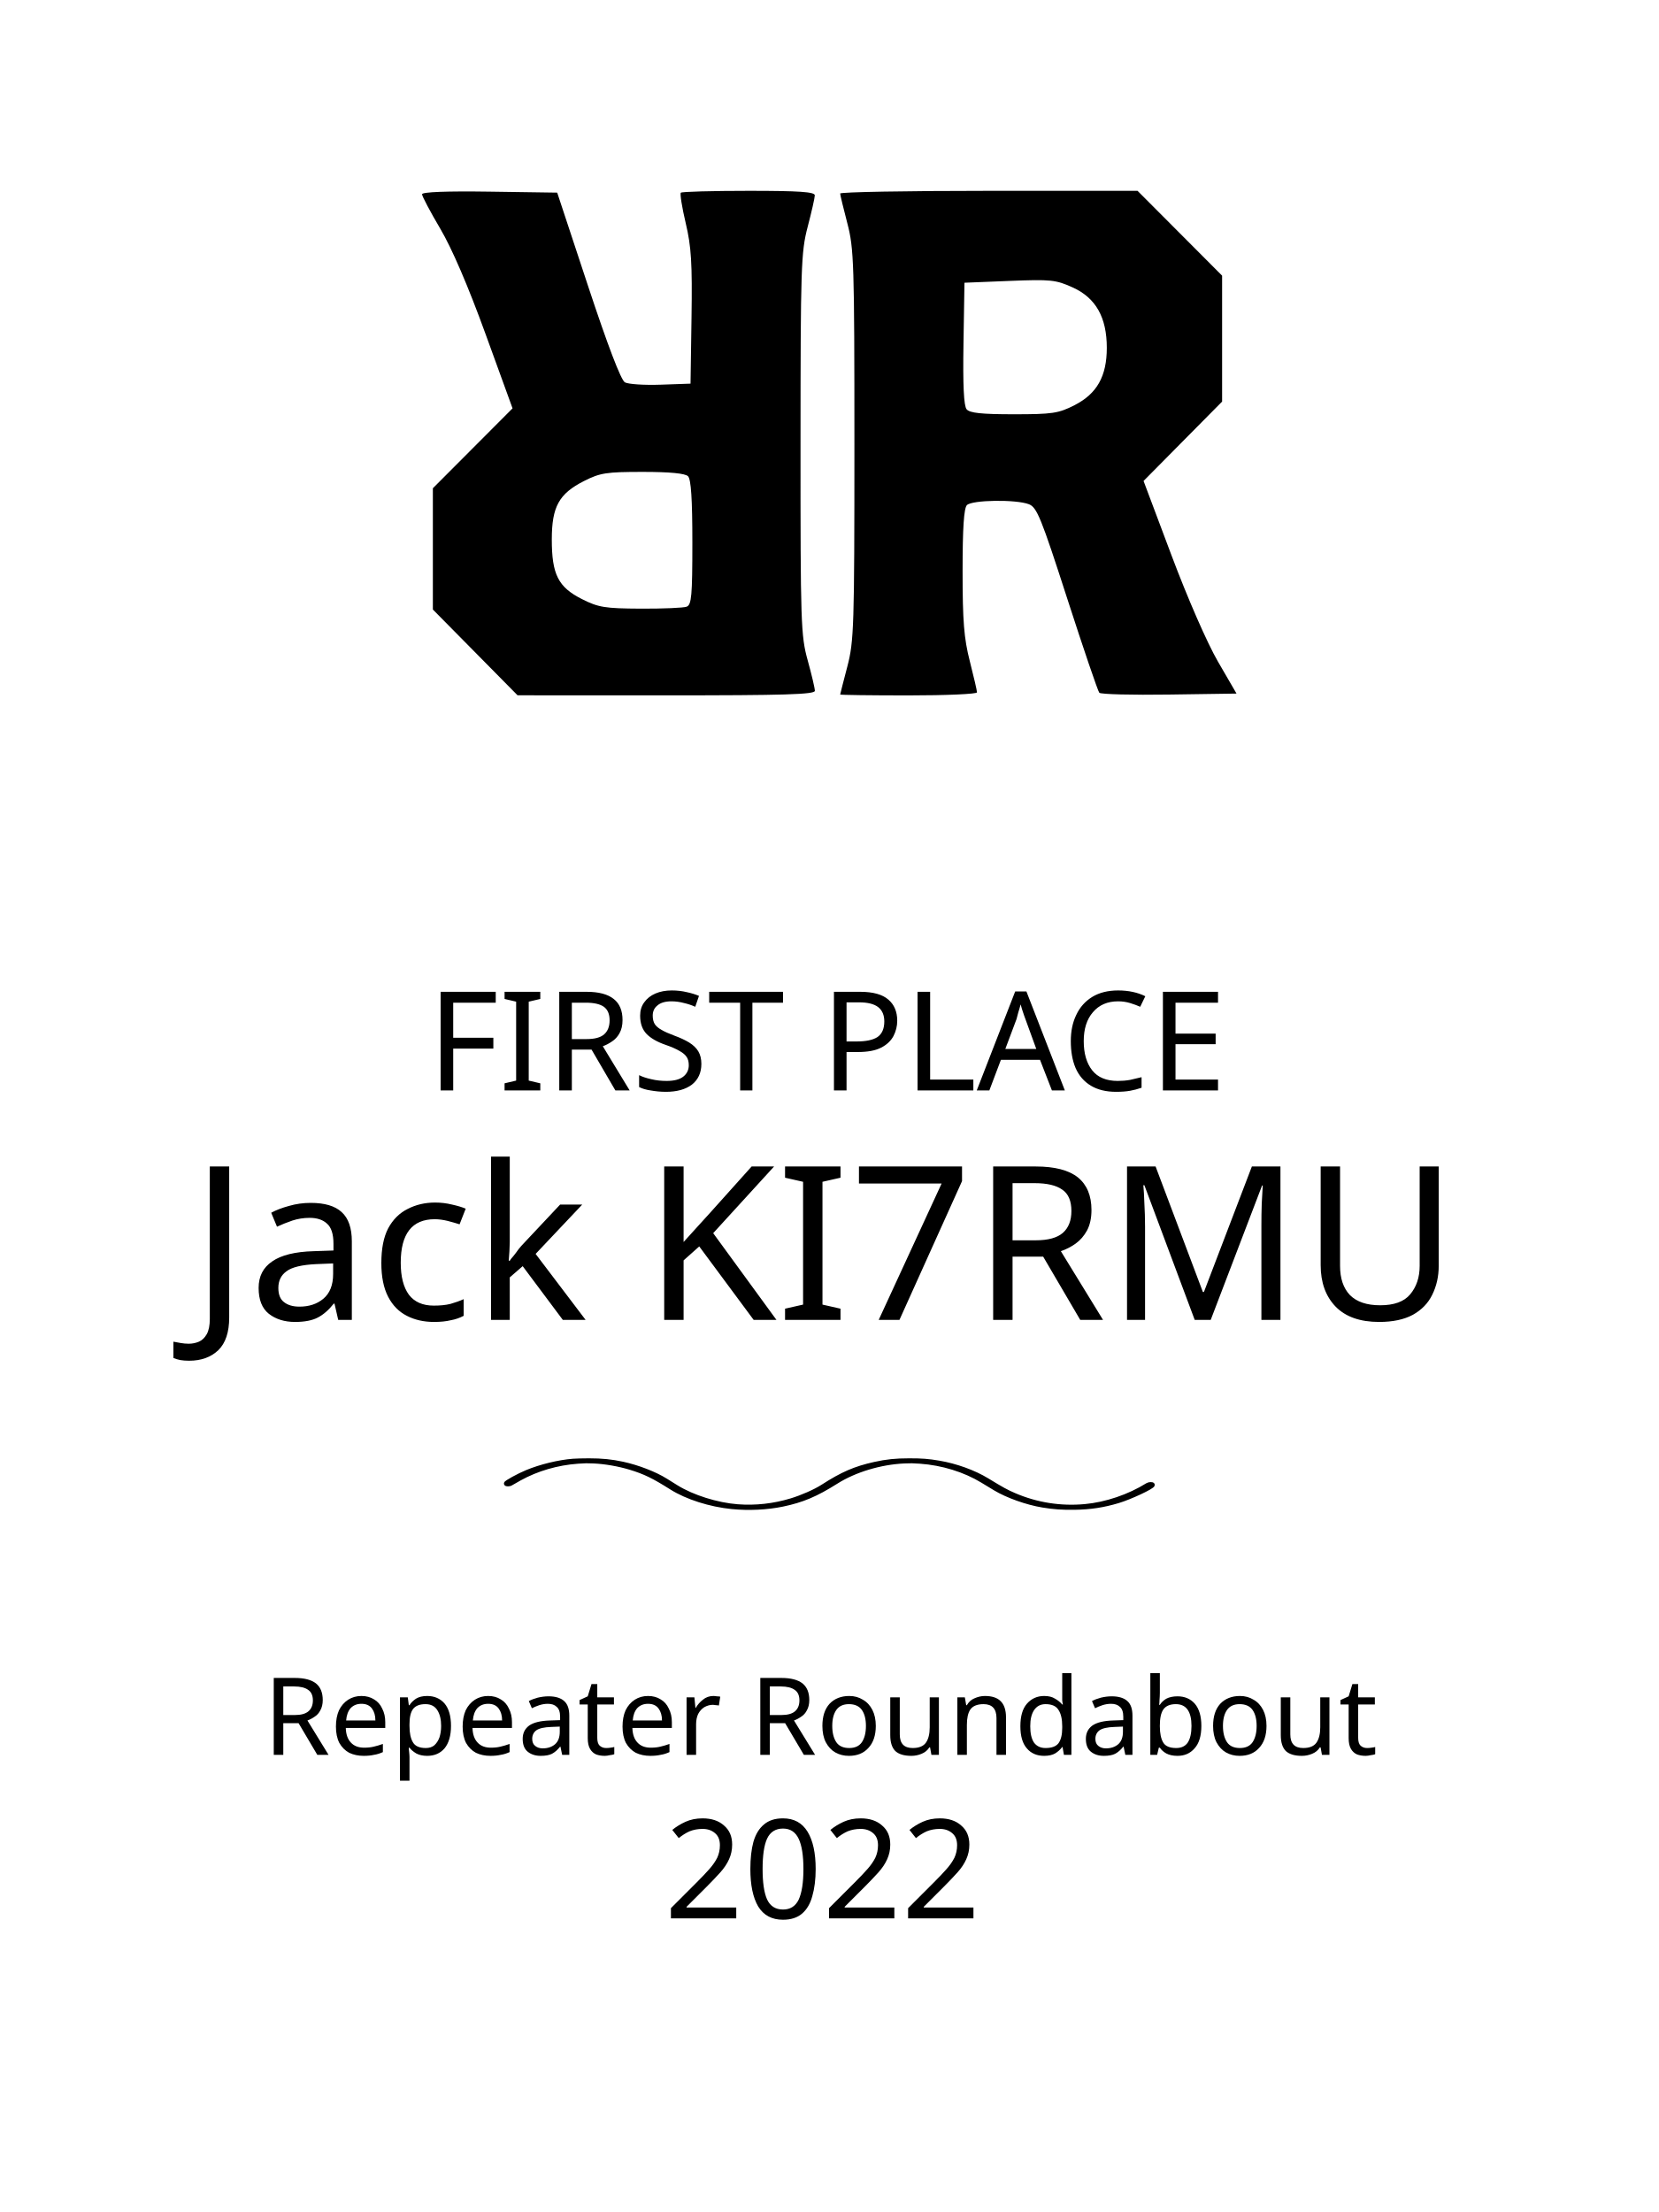
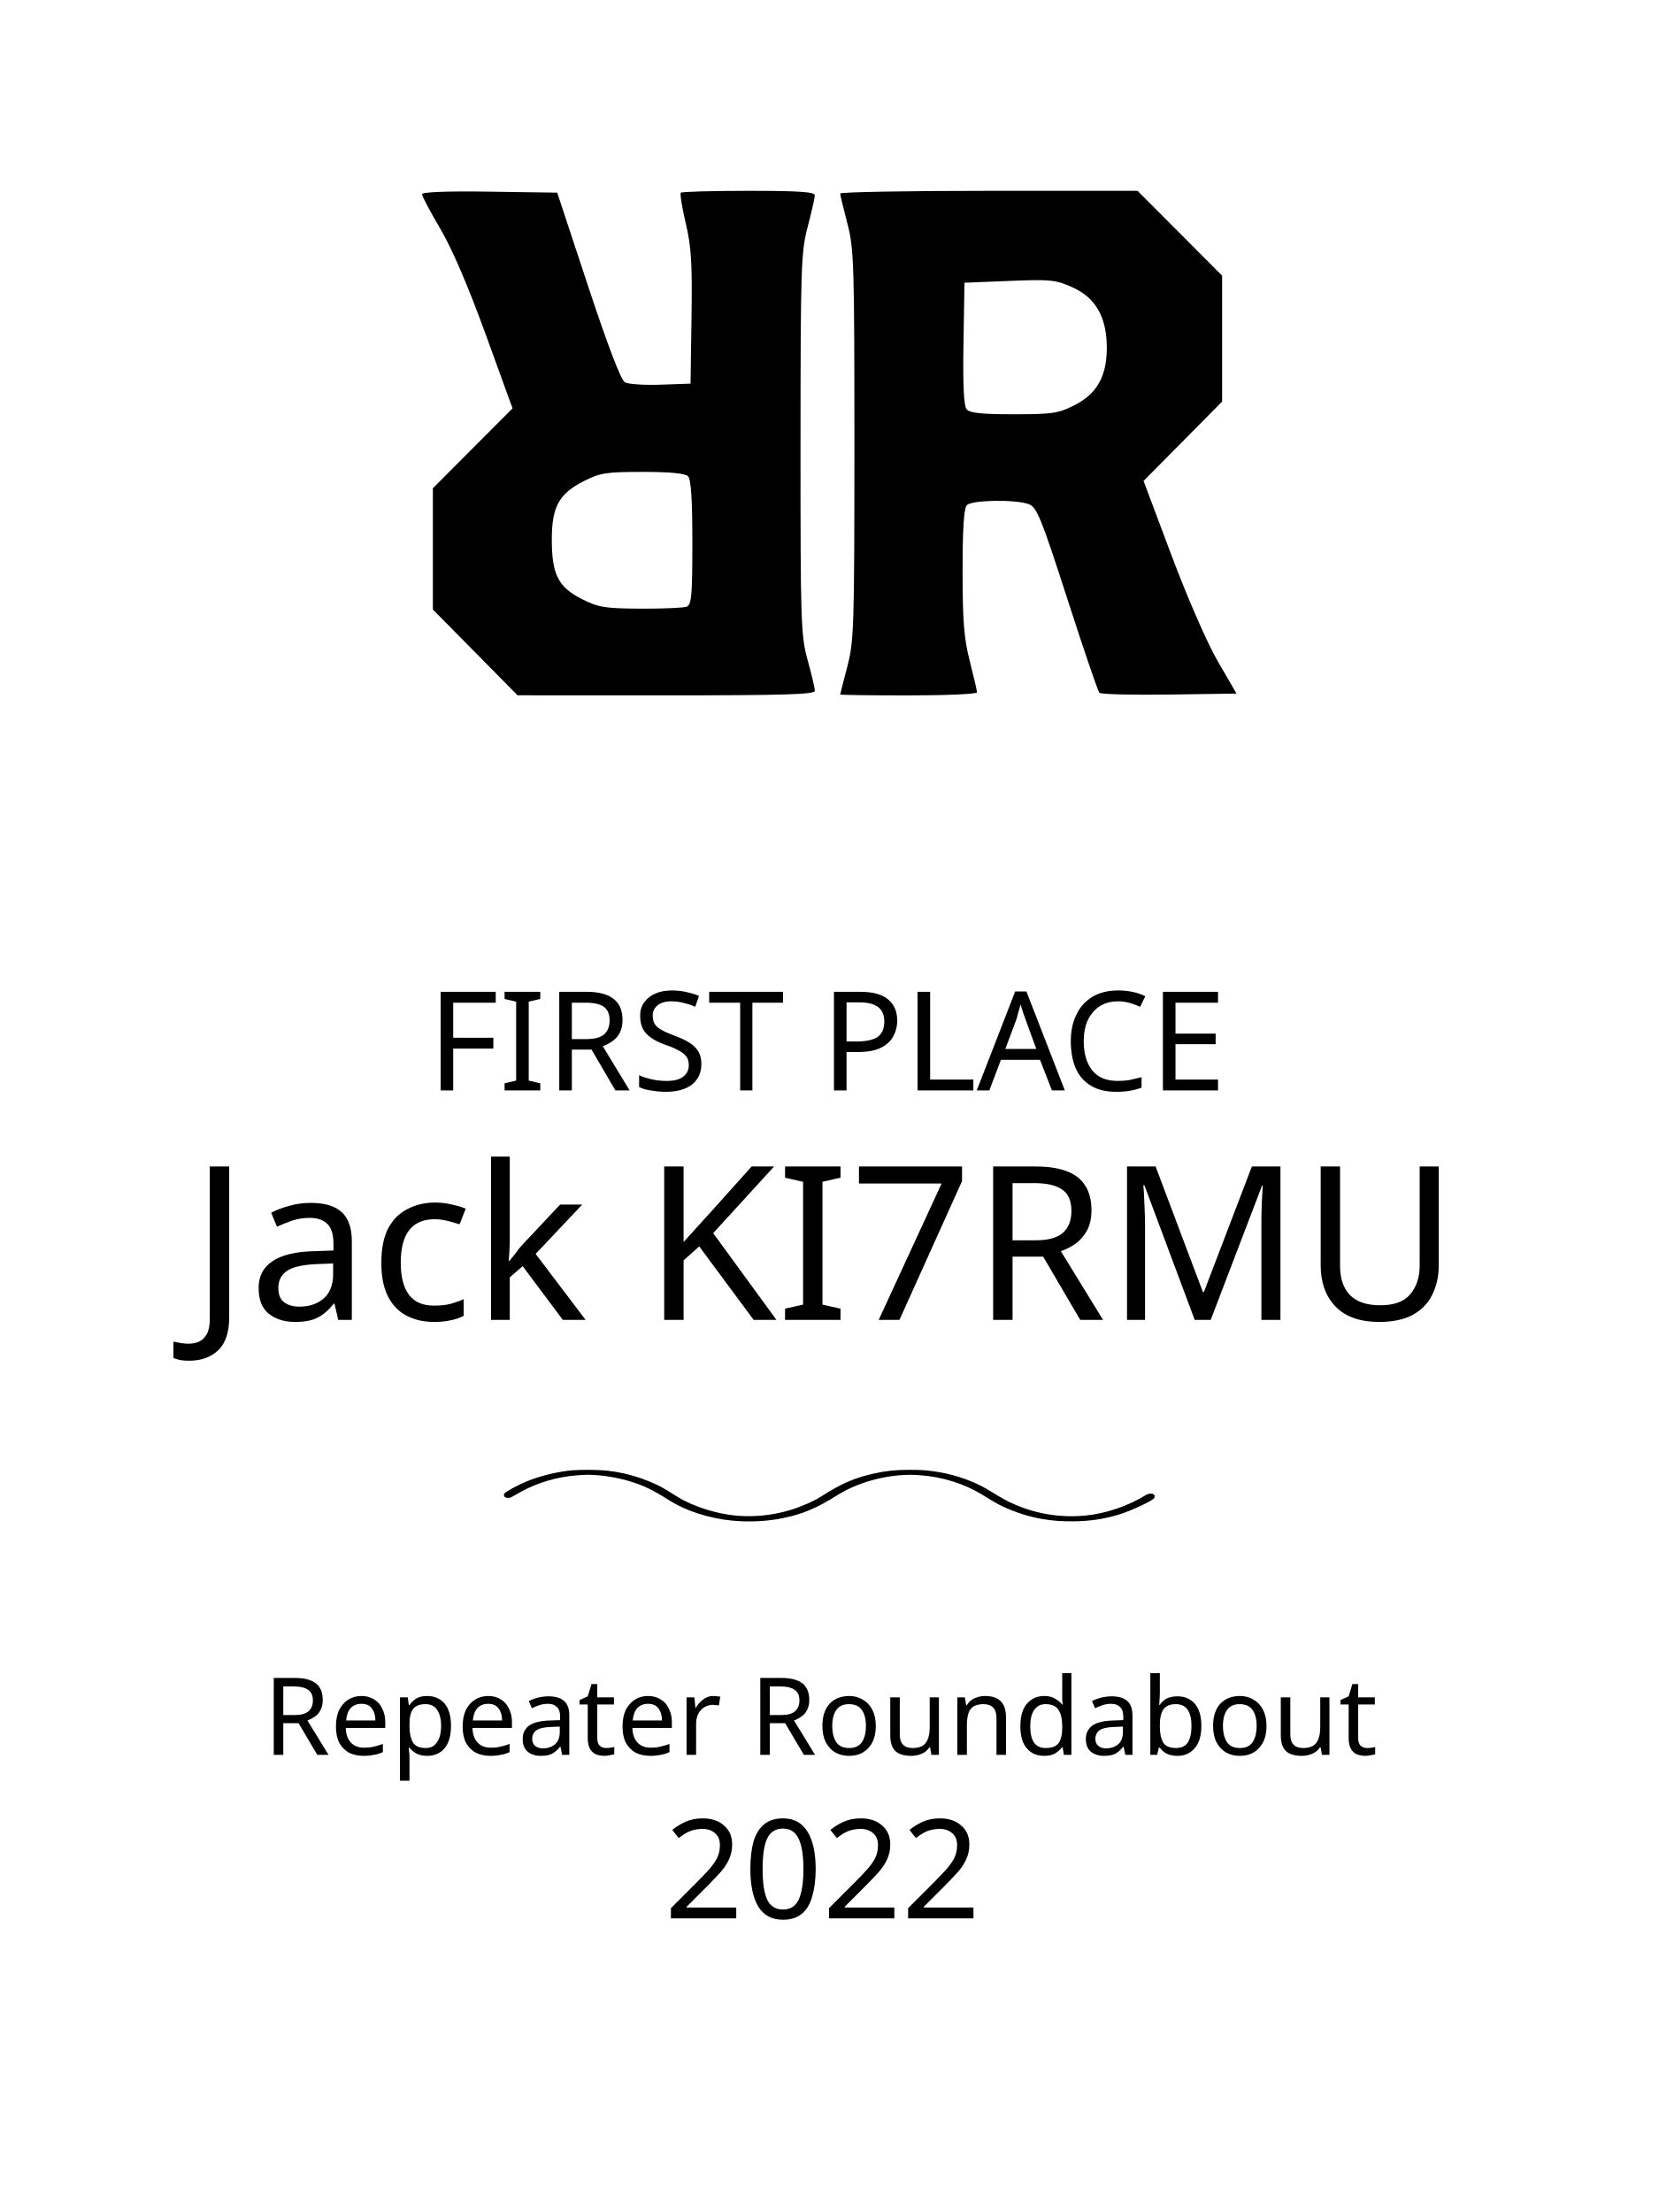
<svg xmlns="http://www.w3.org/2000/svg" width="3in" height="4in" viewBox="0 0 76.2 101.6" version="1.1" id="svg946">
  <defs id="defs943" />
  <g id="layer1" style="display:inline">
    <path style="fill:#000000;stroke-width:0.166" d="m 21.827,29.965 -1.945,-1.969 v -2.785 -2.785 l 1.83,-1.835 1.83,-1.835 -1.242,-3.419 c -0.795,-2.189 -1.543,-3.929 -2.079,-4.835 -0.46,-0.779 -0.836,-1.49 -0.836,-1.58 0,-0.104 1.133,-0.148 3.104,-0.119 l 3.104,0.045 1.414,4.278 c 0.905,2.738 1.515,4.335 1.694,4.435 0.154,0.086 0.896,0.135 1.648,0.108 l 1.368,-0.048 0.045,-3.03 c 0.037,-2.5 -0.009,-3.259 -0.266,-4.342 -0.171,-0.722 -0.272,-1.351 -0.224,-1.398 0.047,-0.047 1.452,-0.086 3.121,-0.086 2.319,0 3.034,0.049 3.032,0.207 -0.001,0.114 -0.149,0.766 -0.328,1.448 -0.304,1.158 -0.326,1.829 -0.328,9.976 -0.003,8.23 0.016,8.803 0.328,9.929 0.182,0.657 0.331,1.289 0.331,1.405 0,0.167 -1.417,0.21 -6.828,0.208 l -6.828,-0.002 z m 9.712,-2.099 c 0.225,-0.086 0.262,-0.504 0.262,-2.947 0,-1.993 -0.06,-2.906 -0.199,-3.045 -0.131,-0.131 -0.836,-0.199 -2.075,-0.199 -1.68,0 -1.963,0.044 -2.704,0.42 -1.148,0.582 -1.477,1.177 -1.478,2.679 -8.45e-4,1.61 0.293,2.193 1.384,2.743 0.758,0.382 1.05,0.43 2.699,0.439 1.017,0.005 1.967,-0.035 2.111,-0.09 z m 7.052,4.032 c 0.001,-0.023 0.149,-0.6 0.328,-1.283 0.304,-1.16 0.325,-1.825 0.325,-10.18 0,-8.356 -0.021,-9.02 -0.325,-10.18 C 38.74,9.572 38.592,8.957 38.59,8.889 38.589,8.82 41.661,8.765 45.418,8.765 h 6.831 l 1.942,1.948 1.942,1.948 v 2.892 2.892 l -1.804,1.823 -1.804,1.823 1.283,3.415 c 0.743,1.978 1.641,4.033 2.135,4.883 l 0.852,1.468 -3.092,0.045 c -1.7,0.025 -3.145,-0.012 -3.21,-0.083 -0.065,-0.07 -0.726,-2.012 -1.47,-4.315 -1.205,-3.732 -1.397,-4.205 -1.767,-4.345 -0.596,-0.227 -2.605,-0.198 -2.844,0.041 -0.139,0.139 -0.199,1.05 -0.199,3.036 0,2.295 0.063,3.084 0.331,4.132 0.182,0.712 0.331,1.357 0.331,1.434 0,0.076 -1.415,0.139 -3.145,0.139 -1.73,0 -3.144,-0.019 -3.142,-0.041 z M 49.35,18.612 c 1.033,-0.523 1.487,-1.329 1.487,-2.636 0,-1.398 -0.505,-2.292 -1.563,-2.772 -0.781,-0.354 -1.007,-0.377 -2.911,-0.301 l -2.064,0.083 -0.045,2.792 c -0.031,1.919 0.014,2.864 0.144,3.021 0.142,0.171 0.686,0.229 2.162,0.229 1.777,0 2.053,-0.041 2.791,-0.415 z" id="path914" />
    <text xml:space="preserve" style="font-style:normal;font-weight:normal;font-size:9.878px;line-height:1.25;font-family:sans-serif;fill:#000000;fill-opacity:1;stroke:none;stroke-width:0.124" x="8.729" y="60.625" id="text1836">
      <tspan id="tspan1834" style="font-style:normal;font-variant:normal;font-weight:normal;font-stretch:normal;font-size:9.878px;font-family:Brothers;-inkscape-font-specification:Brothers;stroke-width:0.124" x="8.729" y="60.625">Jack KI7RMU</tspan>
    </text>
    <text xml:space="preserve" style="font-style:normal;font-weight:normal;font-size:6.35px;line-height:1.25;font-family:sans-serif;fill:#000000;fill-opacity:1;stroke:none;stroke-width:0.147" x="19.628" y="50.086" id="text2764">
      <tspan id="tspan2762" style="font-style:normal;font-variant:normal;font-weight:500;font-stretch:normal;font-size:6.35px;font-family:Brothers;-inkscape-font-specification:'Brothers Medium';stroke-width:0.147" x="19.628" y="50.086">FIRST PLACE</tspan>
    </text>
    <text xml:space="preserve" style="font-style:normal;font-weight:normal;font-size:4.939px;line-height:1.25;font-family:sans-serif;fill:#000000;fill-opacity:1;stroke:none;stroke-width:0.112" x="12.088" y="80.599" id="text2764-2">
      <tspan id="tspan2762-1" style="font-style:normal;font-variant:normal;font-weight:normal;font-stretch:normal;font-size:4.939px;font-family:Brothers;-inkscape-font-specification:Brothers;stroke-width:0.112" x="12.088" y="80.599">Repeater Roundabout</tspan>
    </text>
    <text xml:space="preserve" style="font-style:normal;font-weight:normal;font-size:6.35px;line-height:1.25;font-family:sans-serif;fill:#000000;fill-opacity:1;stroke:none;stroke-width:0.147" x="30.518" y="88.113" id="text2764-8">
      <tspan id="tspan2762-9" style="font-style:normal;font-variant:normal;font-weight:normal;font-stretch:normal;font-size:6.35px;font-family:Brothers;-inkscape-font-specification:Brothers;stroke-width:0.147" x="30.518" y="88.113">2022</tspan>
    </text>
-     <path style="fill:#000000;stroke:#000000;stroke-width:0.199;stroke-miterlimit:4;stroke-dasharray:none;stroke-opacity:1" d="m 33.622,69.215 c -1.009,-0.1 -2.072,-0.439 -2.78,-0.886 -0.827,-0.522 -1.217,-0.711 -1.89,-0.917 -0.517,-0.158 -1.158,-0.27 -1.68,-0.293 -0.306,-0.014 -0.395,-0.012 -0.734,0.012 -0.947,0.068 -1.879,0.34 -2.673,0.78 -0.189,0.105 -0.368,0.206 -0.396,0.226 -0.065,0.044 -0.225,0.047 -0.225,0.004 0,-0.051 0.578,-0.367 0.956,-0.524 0.634,-0.263 1.472,-0.466 2.124,-0.516 0.137,-0.01 0.463,-0.019 0.724,-0.019 0.604,0 1.041,0.044 1.558,0.156 0.689,0.15 1.476,0.454 1.963,0.759 0.126,0.079 0.351,0.219 0.501,0.312 0.738,0.457 1.864,0.811 2.81,0.883 0.827,0.063 1.654,-0.029 2.462,-0.273 0.501,-0.152 1.099,-0.416 1.442,-0.636 0.905,-0.583 1.488,-0.836 2.388,-1.036 0.549,-0.122 0.965,-0.165 1.584,-0.165 0.598,0 0.874,0.021 1.373,0.106 0.776,0.131 1.608,0.432 2.211,0.8 0.704,0.429 0.875,0.523 1.243,0.682 1.023,0.442 2.129,0.617 3.251,0.514 0.974,-0.089 2.029,-0.447 2.877,-0.976 0.069,-0.043 0.23,-0.047 0.23,-0.006 0,0.092 -1.033,0.576 -1.581,0.74 -0.68,0.204 -1.276,0.294 -2.012,0.305 -0.553,0.008 -0.953,-0.02 -1.455,-0.103 -0.725,-0.119 -1.625,-0.439 -2.186,-0.777 -0.125,-0.075 -0.387,-0.234 -0.584,-0.354 -0.811,-0.493 -1.833,-0.809 -2.855,-0.882 -0.34,-0.024 -0.428,-0.026 -0.734,-0.012 -1.096,0.049 -2.276,0.405 -3.13,0.945 -0.924,0.584 -1.557,0.851 -2.462,1.039 -0.711,0.147 -1.551,0.188 -2.315,0.112 z" id="path69691" />
+     <path style="fill:#000000;stroke:#000000;stroke-width:0.199;stroke-miterlimit:4;stroke-dasharray:none;stroke-opacity:1" d="m 33.622,69.744 c -1.009,-0.1 -2.072,-0.439 -2.78,-0.886 -0.827,-0.522 -1.217,-0.711 -1.89,-0.917 -0.517,-0.158 -1.158,-0.27 -1.68,-0.293 -0.306,-0.014 -0.395,-0.012 -0.734,0.012 -0.947,0.068 -1.879,0.34 -2.673,0.78 -0.189,0.105 -0.368,0.206 -0.396,0.226 -0.065,0.044 -0.225,0.047 -0.225,0.004 0,-0.051 0.578,-0.367 0.956,-0.524 0.634,-0.263 1.472,-0.466 2.124,-0.516 0.137,-0.01 0.463,-0.019 0.724,-0.019 0.604,0 1.041,0.044 1.558,0.156 0.689,0.15 1.476,0.454 1.963,0.759 0.126,0.079 0.351,0.219 0.501,0.312 0.738,0.457 1.864,0.811 2.81,0.883 0.827,0.063 1.654,-0.029 2.462,-0.273 0.501,-0.152 1.099,-0.416 1.442,-0.636 0.905,-0.583 1.488,-0.836 2.388,-1.036 0.549,-0.122 0.965,-0.165 1.584,-0.165 0.598,0 0.874,0.021 1.373,0.106 0.776,0.131 1.608,0.432 2.211,0.8 0.704,0.429 0.875,0.523 1.243,0.682 1.023,0.442 2.129,0.617 3.251,0.514 0.974,-0.089 2.029,-0.447 2.877,-0.976 0.069,-0.043 0.23,-0.047 0.23,-0.006 0,0.092 -1.033,0.576 -1.581,0.74 -0.68,0.204 -1.276,0.294 -2.012,0.305 -0.553,0.008 -0.953,-0.02 -1.455,-0.103 -0.725,-0.119 -1.625,-0.439 -2.186,-0.777 -0.125,-0.075 -0.387,-0.234 -0.584,-0.354 -0.811,-0.493 -1.833,-0.809 -2.855,-0.882 -0.34,-0.024 -0.428,-0.026 -0.734,-0.012 -1.096,0.049 -2.276,0.405 -3.13,0.945 -0.924,0.584 -1.557,0.851 -2.462,1.039 -0.711,0.147 -1.551,0.188 -2.315,0.112 z" id="path69691" />
  </g>
</svg>
